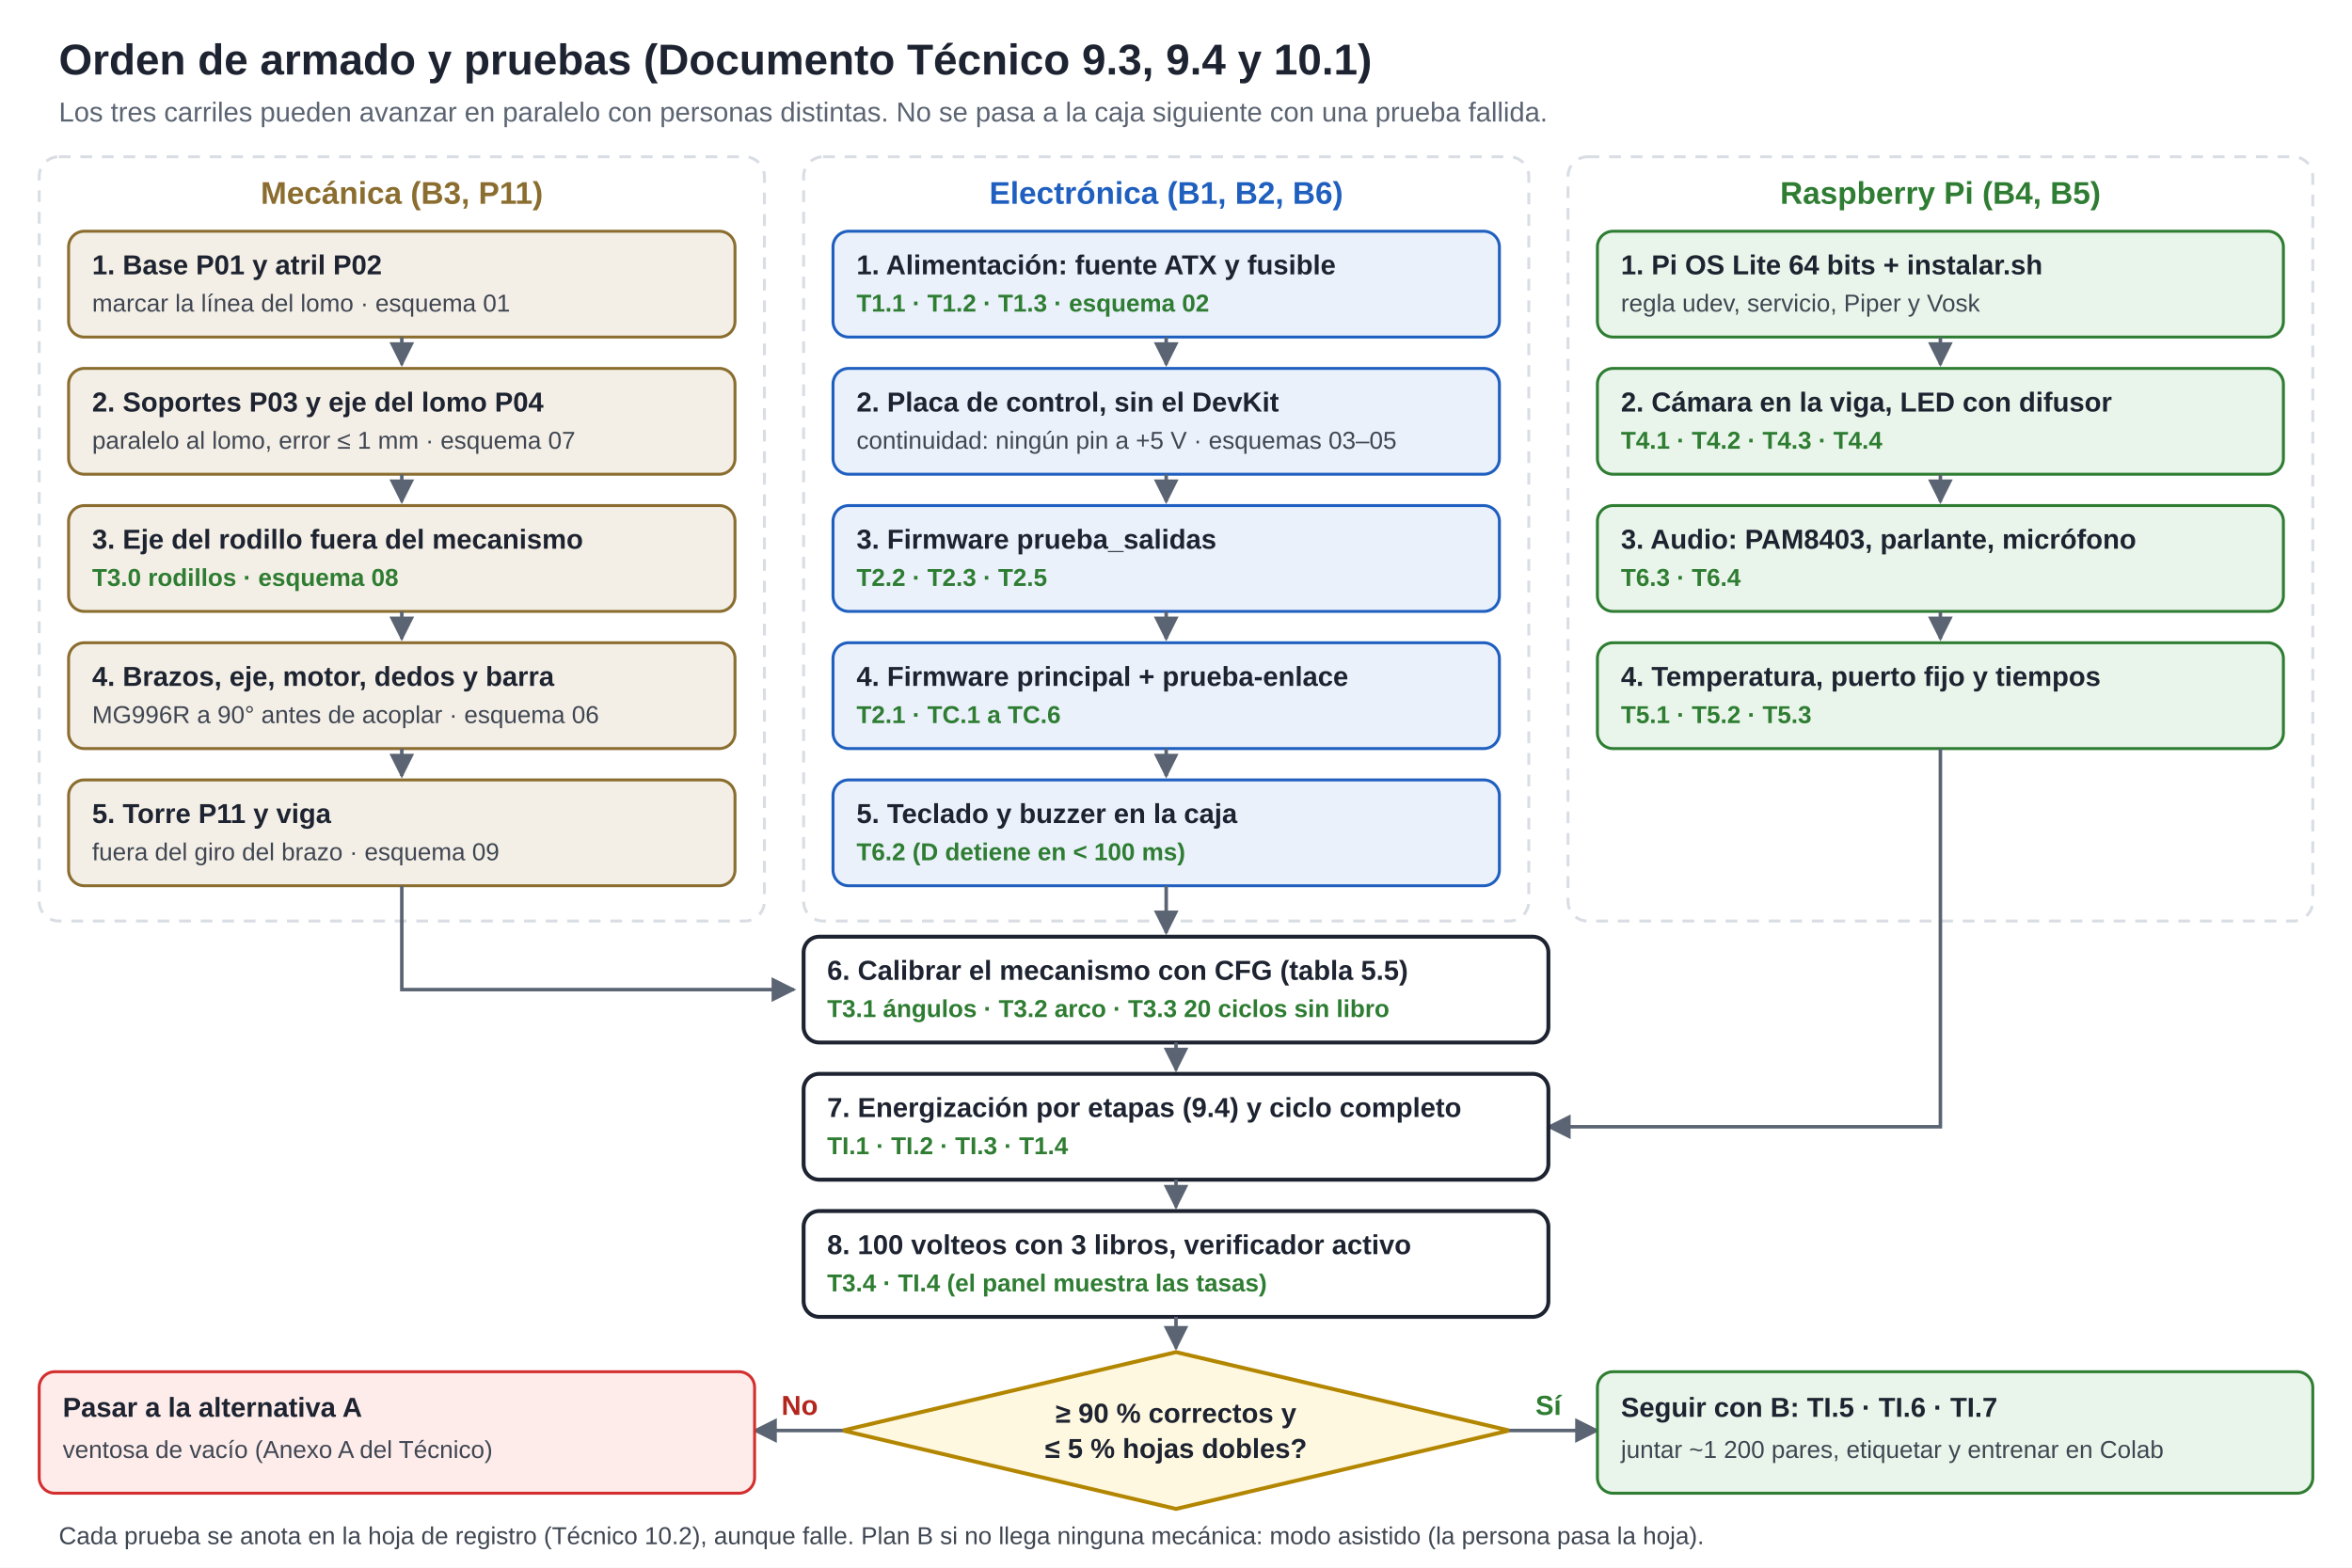
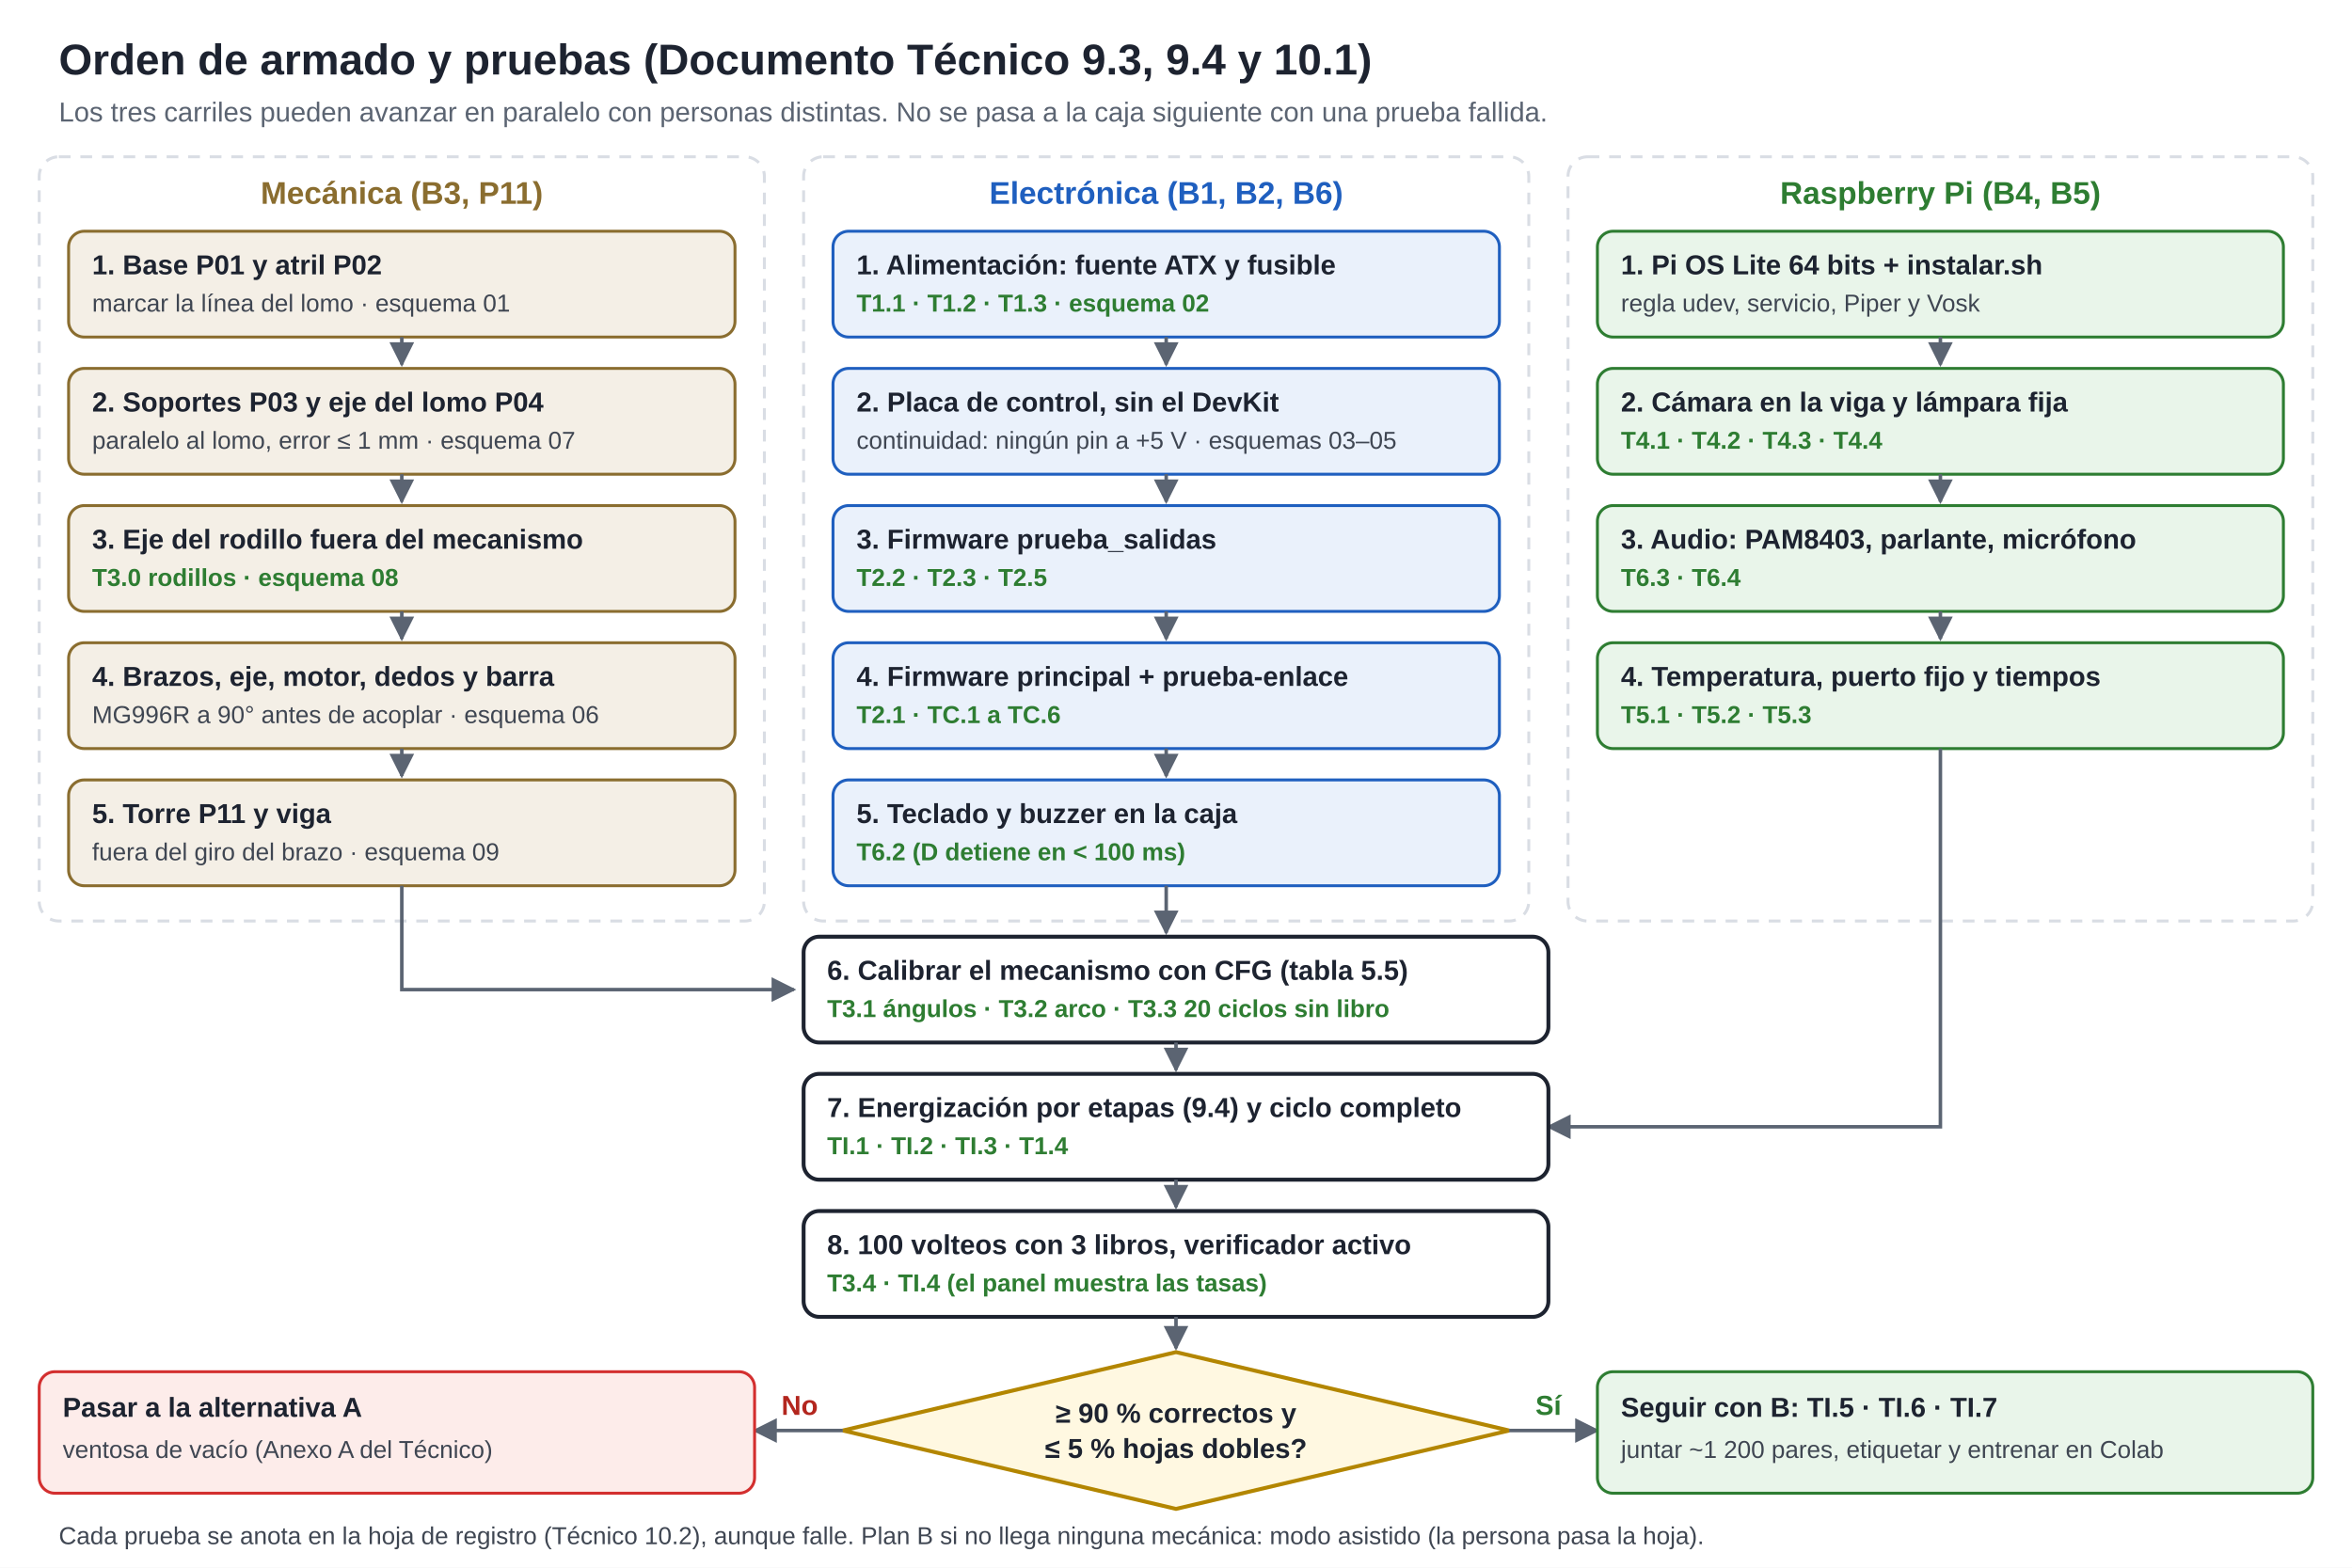
<svg xmlns="http://www.w3.org/2000/svg" viewBox="0 0 1200 800" width="1200" height="800" font-family="Arial, Helvetica, sans-serif">
  <style>
    text { fill: #1d2330; font-size: 14px; }
    .t { font-size: 22px; font-weight: 700; }
    .st { font-size: 14px; fill: #5b6472; }
    .h { font-size: 16px; font-weight: 700; }
    .b { font-weight: 700; }
    .s { font-size: 12.5px; fill: #3f4652; }
    .prueba { font-size: 12.5px; font-weight: 700; fill: #2e7d32; }
    .mec { fill: #f4efe6; stroke: #8a6d2f; stroke-width: 1.5; }
    .ele { fill: #eaf1fb; stroke: #1f5fbf; stroke-width: 1.5; }
    .pi { fill: #e9f5ea; stroke: #2e7d32; stroke-width: 1.5; }
    .int { fill: #ffffff; stroke: #1d2330; stroke-width: 2; }
    .carril { fill: none; stroke: #d9dde4; stroke-width: 1.5; stroke-dasharray: 6 5; }
    .flecha { stroke: #5b6472; stroke-width: 1.8; fill: none; }
  </style>
  <defs>
    <marker id="f" viewBox="0 0 10 10" refX="9" refY="5" markerWidth="7" markerHeight="7" orient="auto">
      <path d="M0 0 L10 5 L0 10 z" fill="#5b6472" />
    </marker>
  </defs>
  <rect width="1200" height="800" fill="#ffffff" />
  <text x="30" y="38" class="t">Orden de armado y pruebas (Documento Técnico 9.3, 9.4 y 10.1)</text>
  <text x="30" y="62" class="st">Los tres carriles pueden avanzar en paralelo con personas distintas. No se pasa a la caja siguiente con una prueba fallida.</text>
  <rect x="20" y="80" width="370" height="390" rx="10" class="carril" />
  <rect x="410" y="80" width="370" height="390" rx="10" class="carril" />
  <rect x="800" y="80" width="380" height="390" rx="10" class="carril" />
  <text x="205" y="104" text-anchor="middle" class="h" style="fill:#8a6d2f">Mecánica (B3, P11)</text>
  <text x="595" y="104" text-anchor="middle" class="h" style="fill:#1f5fbf">Electrónica (B1, B2, B6)</text>
  <text x="990" y="104" text-anchor="middle" class="h" style="fill:#2e7d32">Raspberry Pi (B4, B5)</text>
  <rect x="35" y="118" width="340" height="54" rx="8" class="mec" />
  <text x="47" y="140" class="b">1. Base P01 y atril P02</text>
  <text x="47" y="159" class="s">marcar la línea del lomo · esquema 01</text>
  <rect x="35" y="188" width="340" height="54" rx="8" class="mec" />
  <text x="47" y="210" class="b">2. Soportes P03 y eje del lomo P04</text>
  <text x="47" y="229" class="s">paralelo al lomo, error ≤ 1 mm · esquema 07</text>
  <rect x="35" y="258" width="340" height="54" rx="8" class="mec" />
  <text x="47" y="280" class="b">3. Eje del rodillo fuera del mecanismo</text>
  <text x="47" y="299" class="prueba">T3.0 rodillos · esquema 08</text>
  <rect x="35" y="328" width="340" height="54" rx="8" class="mec" />
  <text x="47" y="350" class="b">4. Brazos, eje, motor, dedos y barra</text>
  <text x="47" y="369" class="s">MG996R a 90° antes de acoplar · esquema 06</text>
  <rect x="35" y="398" width="340" height="54" rx="8" class="mec" />
  <text x="47" y="420" class="b">5. Torre P11 y viga</text>
  <text x="47" y="439" class="s">fuera del giro del brazo · esquema 09</text>
  <path d="M205 172 V186" class="flecha" marker-end="url(#f)" />
  <path d="M205 242 V256" class="flecha" marker-end="url(#f)" />
  <path d="M205 312 V326" class="flecha" marker-end="url(#f)" />
  <path d="M205 382 V396" class="flecha" marker-end="url(#f)" />
  <rect x="425" y="118" width="340" height="54" rx="8" class="ele" />
  <text x="437" y="140" class="b">1. Alimentación: fuente ATX y fusible</text>
  <text x="437" y="159" class="prueba">T1.1 · T1.2 · T1.3 · esquema 02</text>
  <rect x="425" y="188" width="340" height="54" rx="8" class="ele" />
  <text x="437" y="210" class="b">2. Placa de control, sin el DevKit</text>
  <text x="437" y="229" class="s">continuidad: ningún pin a +5 V · esquemas 03–05</text>
  <rect x="425" y="258" width="340" height="54" rx="8" class="ele" />
  <text x="437" y="280" class="b">3. Firmware prueba_salidas</text>
  <text x="437" y="299" class="prueba">T2.2 · T2.3 · T2.5</text>
  <rect x="425" y="328" width="340" height="54" rx="8" class="ele" />
  <text x="437" y="350" class="b">4. Firmware principal + prueba-enlace</text>
  <text x="437" y="369" class="prueba">T2.1 · TC.1 a TC.6</text>
  <rect x="425" y="398" width="340" height="54" rx="8" class="ele" />
  <text x="437" y="420" class="b">5. Teclado y buzzer en la caja</text>
  <text x="437" y="439" class="prueba">T6.2 (D detiene en &lt; 100 ms)</text>
  <path d="M595 172 V186" class="flecha" marker-end="url(#f)" />
  <path d="M595 242 V256" class="flecha" marker-end="url(#f)" />
  <path d="M595 312 V326" class="flecha" marker-end="url(#f)" />
  <path d="M595 382 V396" class="flecha" marker-end="url(#f)" />
  <rect x="815" y="118" width="350" height="54" rx="8" class="pi" />
  <text x="827" y="140" class="b">1. Pi OS Lite 64 bits + instalar.sh</text>
  <text x="827" y="159" class="s">regla udev, servicio, Piper y Vosk</text>
  <rect x="815" y="188" width="350" height="54" rx="8" class="pi" />
-   <text x="827" y="210" class="b">2. Cámara en la viga, LED con difusor</text>
+   <text x="827" y="210" class="b">2. Cámara en la viga y lámpara fija</text>
  <text x="827" y="229" class="prueba">T4.1 · T4.2 · T4.3 · T4.4</text>
  <rect x="815" y="258" width="350" height="54" rx="8" class="pi" />
  <text x="827" y="280" class="b">3. Audio: PAM8403, parlante, micrófono</text>
  <text x="827" y="299" class="prueba">T6.3 · T6.4</text>
  <rect x="815" y="328" width="350" height="54" rx="8" class="pi" />
  <text x="827" y="350" class="b">4. Temperatura, puerto fijo y tiempos</text>
  <text x="827" y="369" class="prueba">T5.1 · T5.2 · T5.3</text>
  <path d="M990 172 V186" class="flecha" marker-end="url(#f)" />
  <path d="M990 242 V256" class="flecha" marker-end="url(#f)" />
  <path d="M990 312 V326" class="flecha" marker-end="url(#f)" />
  <path d="M205 452 V505 H405" class="flecha" marker-end="url(#f)" />
  <path d="M595 452 V476" class="flecha" marker-end="url(#f)" />
  <path d="M990 382 V575 H790" class="flecha" marker-end="url(#f)" />
  <rect x="410" y="478" width="380" height="54" rx="8" class="int" />
  <text x="422" y="500" class="b">6. Calibrar el mecanismo con CFG (tabla 5.5)</text>
  <text x="422" y="519" class="prueba">T3.1 ángulos · T3.2 arco · T3.3 20 ciclos sin libro</text>
  <path d="M600 532 V546" class="flecha" marker-end="url(#f)" />
  <rect x="410" y="548" width="380" height="54" rx="8" class="int" />
  <text x="422" y="570" class="b">7. Energización por etapas (9.4) y ciclo completo</text>
  <text x="422" y="589" class="prueba">TI.1 · TI.2 · TI.3 · T1.4</text>
  <path d="M600 602 V616" class="flecha" marker-end="url(#f)" />
  <rect x="410" y="618" width="380" height="54" rx="8" class="int" />
  <text x="422" y="640" class="b">8. 100 volteos con 3 libros, verificador activo</text>
  <text x="422" y="659" class="prueba">T3.4 · TI.4 (el panel muestra las tasas)</text>
  <path d="M600 672 V688" class="flecha" marker-end="url(#f)" />
  <polygon points="600,690 770,730 600,770 430,730" fill="#fff8e1" stroke="#b38600" stroke-width="2" />
  <text x="600" y="726" text-anchor="middle" class="b">≥ 90 % correctos y</text>
  <text x="600" y="744" text-anchor="middle" class="b">≤ 5 % hojas dobles?</text>
  <path d="M770 730 H815" class="flecha" marker-end="url(#f)" />
  <text x="790" y="722" text-anchor="middle" class="b" style="fill:#2e7d32">Sí</text>
  <rect x="815" y="700" width="365" height="62" rx="8" class="pi" />
  <text x="827" y="723" class="b">Seguir con B: TI.5 · TI.6 · TI.7</text>
  <text x="827" y="744" class="s">juntar ~1 200 pares, etiquetar y entrenar en Colab</text>
  <path d="M430 730 H385" class="flecha" marker-end="url(#f)" />
  <text x="408" y="722" text-anchor="middle" class="b" style="fill:#b3261e">No</text>
  <rect x="20" y="700" width="365" height="62" rx="8" fill="#fdecea" stroke="#d32f2f" stroke-width="1.5" />
  <text x="32" y="723" class="b">Pasar a la alternativa A</text>
  <text x="32" y="744" class="s">ventosa de vacío (Anexo A del Técnico)</text>
  <text x="30" y="788" class="s">Cada prueba se anota en la hoja de registro (Técnico 10.2), aunque falle. Plan B si no llega ninguna mecánica: modo asistido (la persona pasa la hoja).</text>
</svg>
